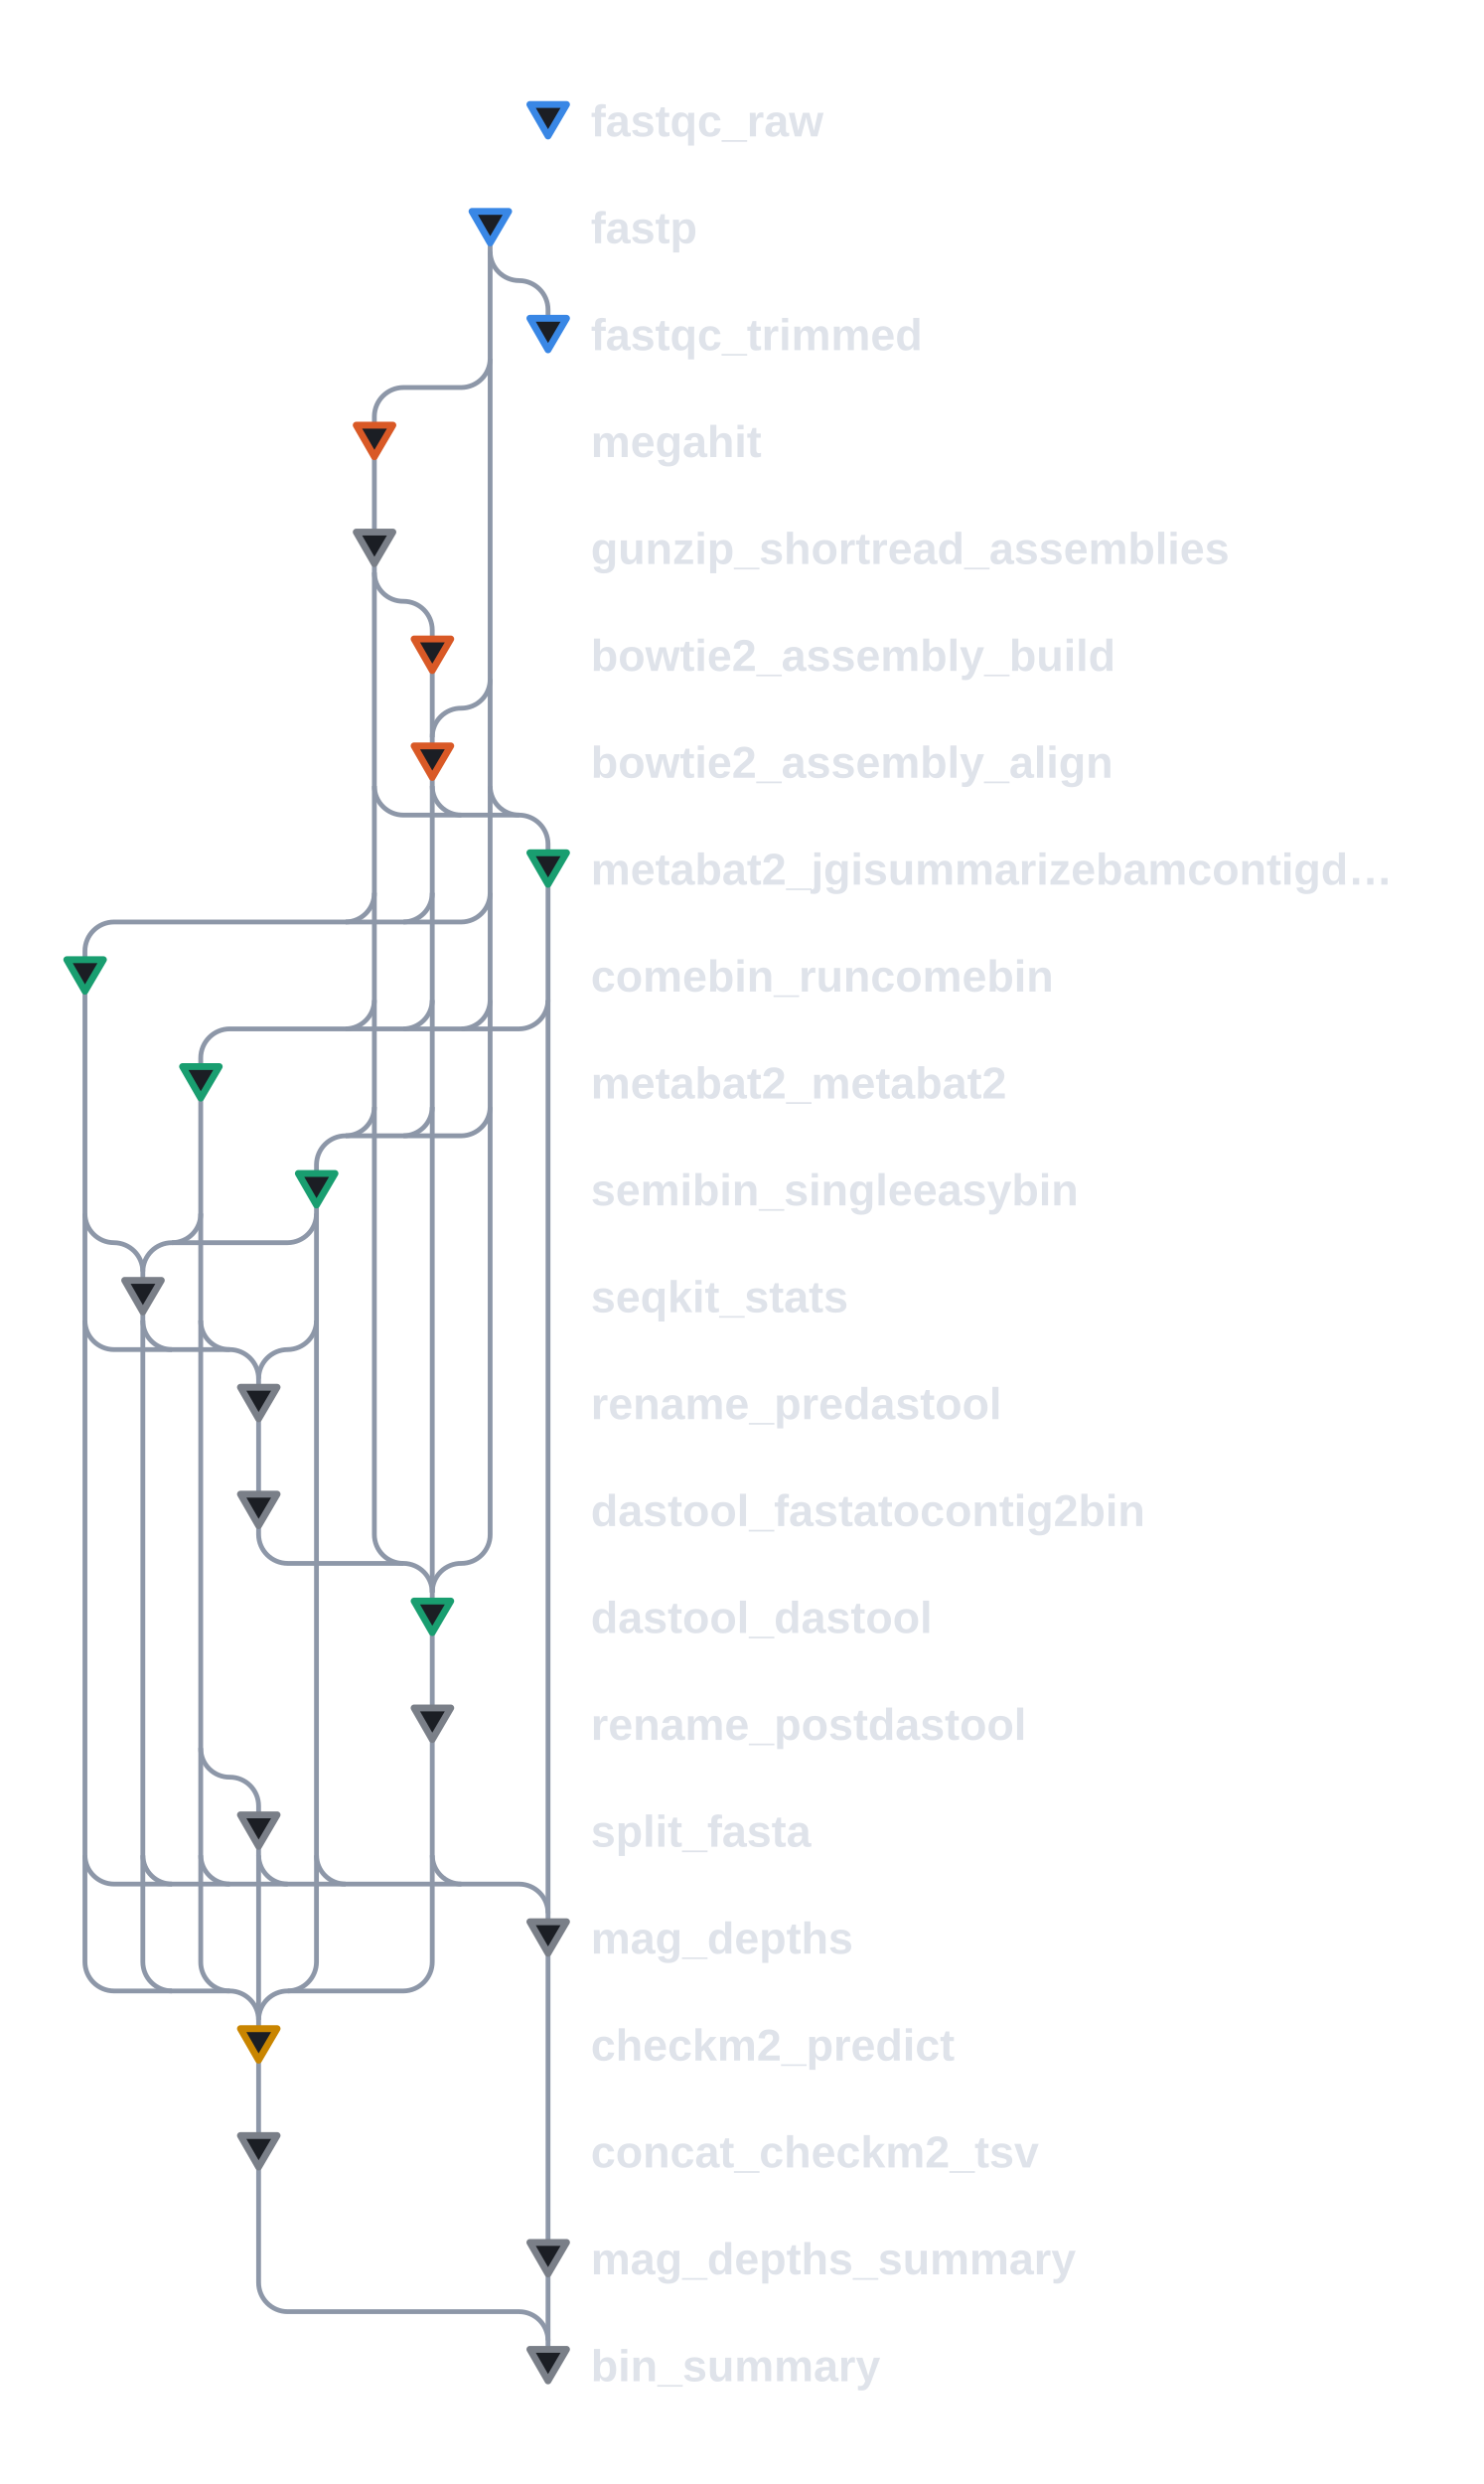
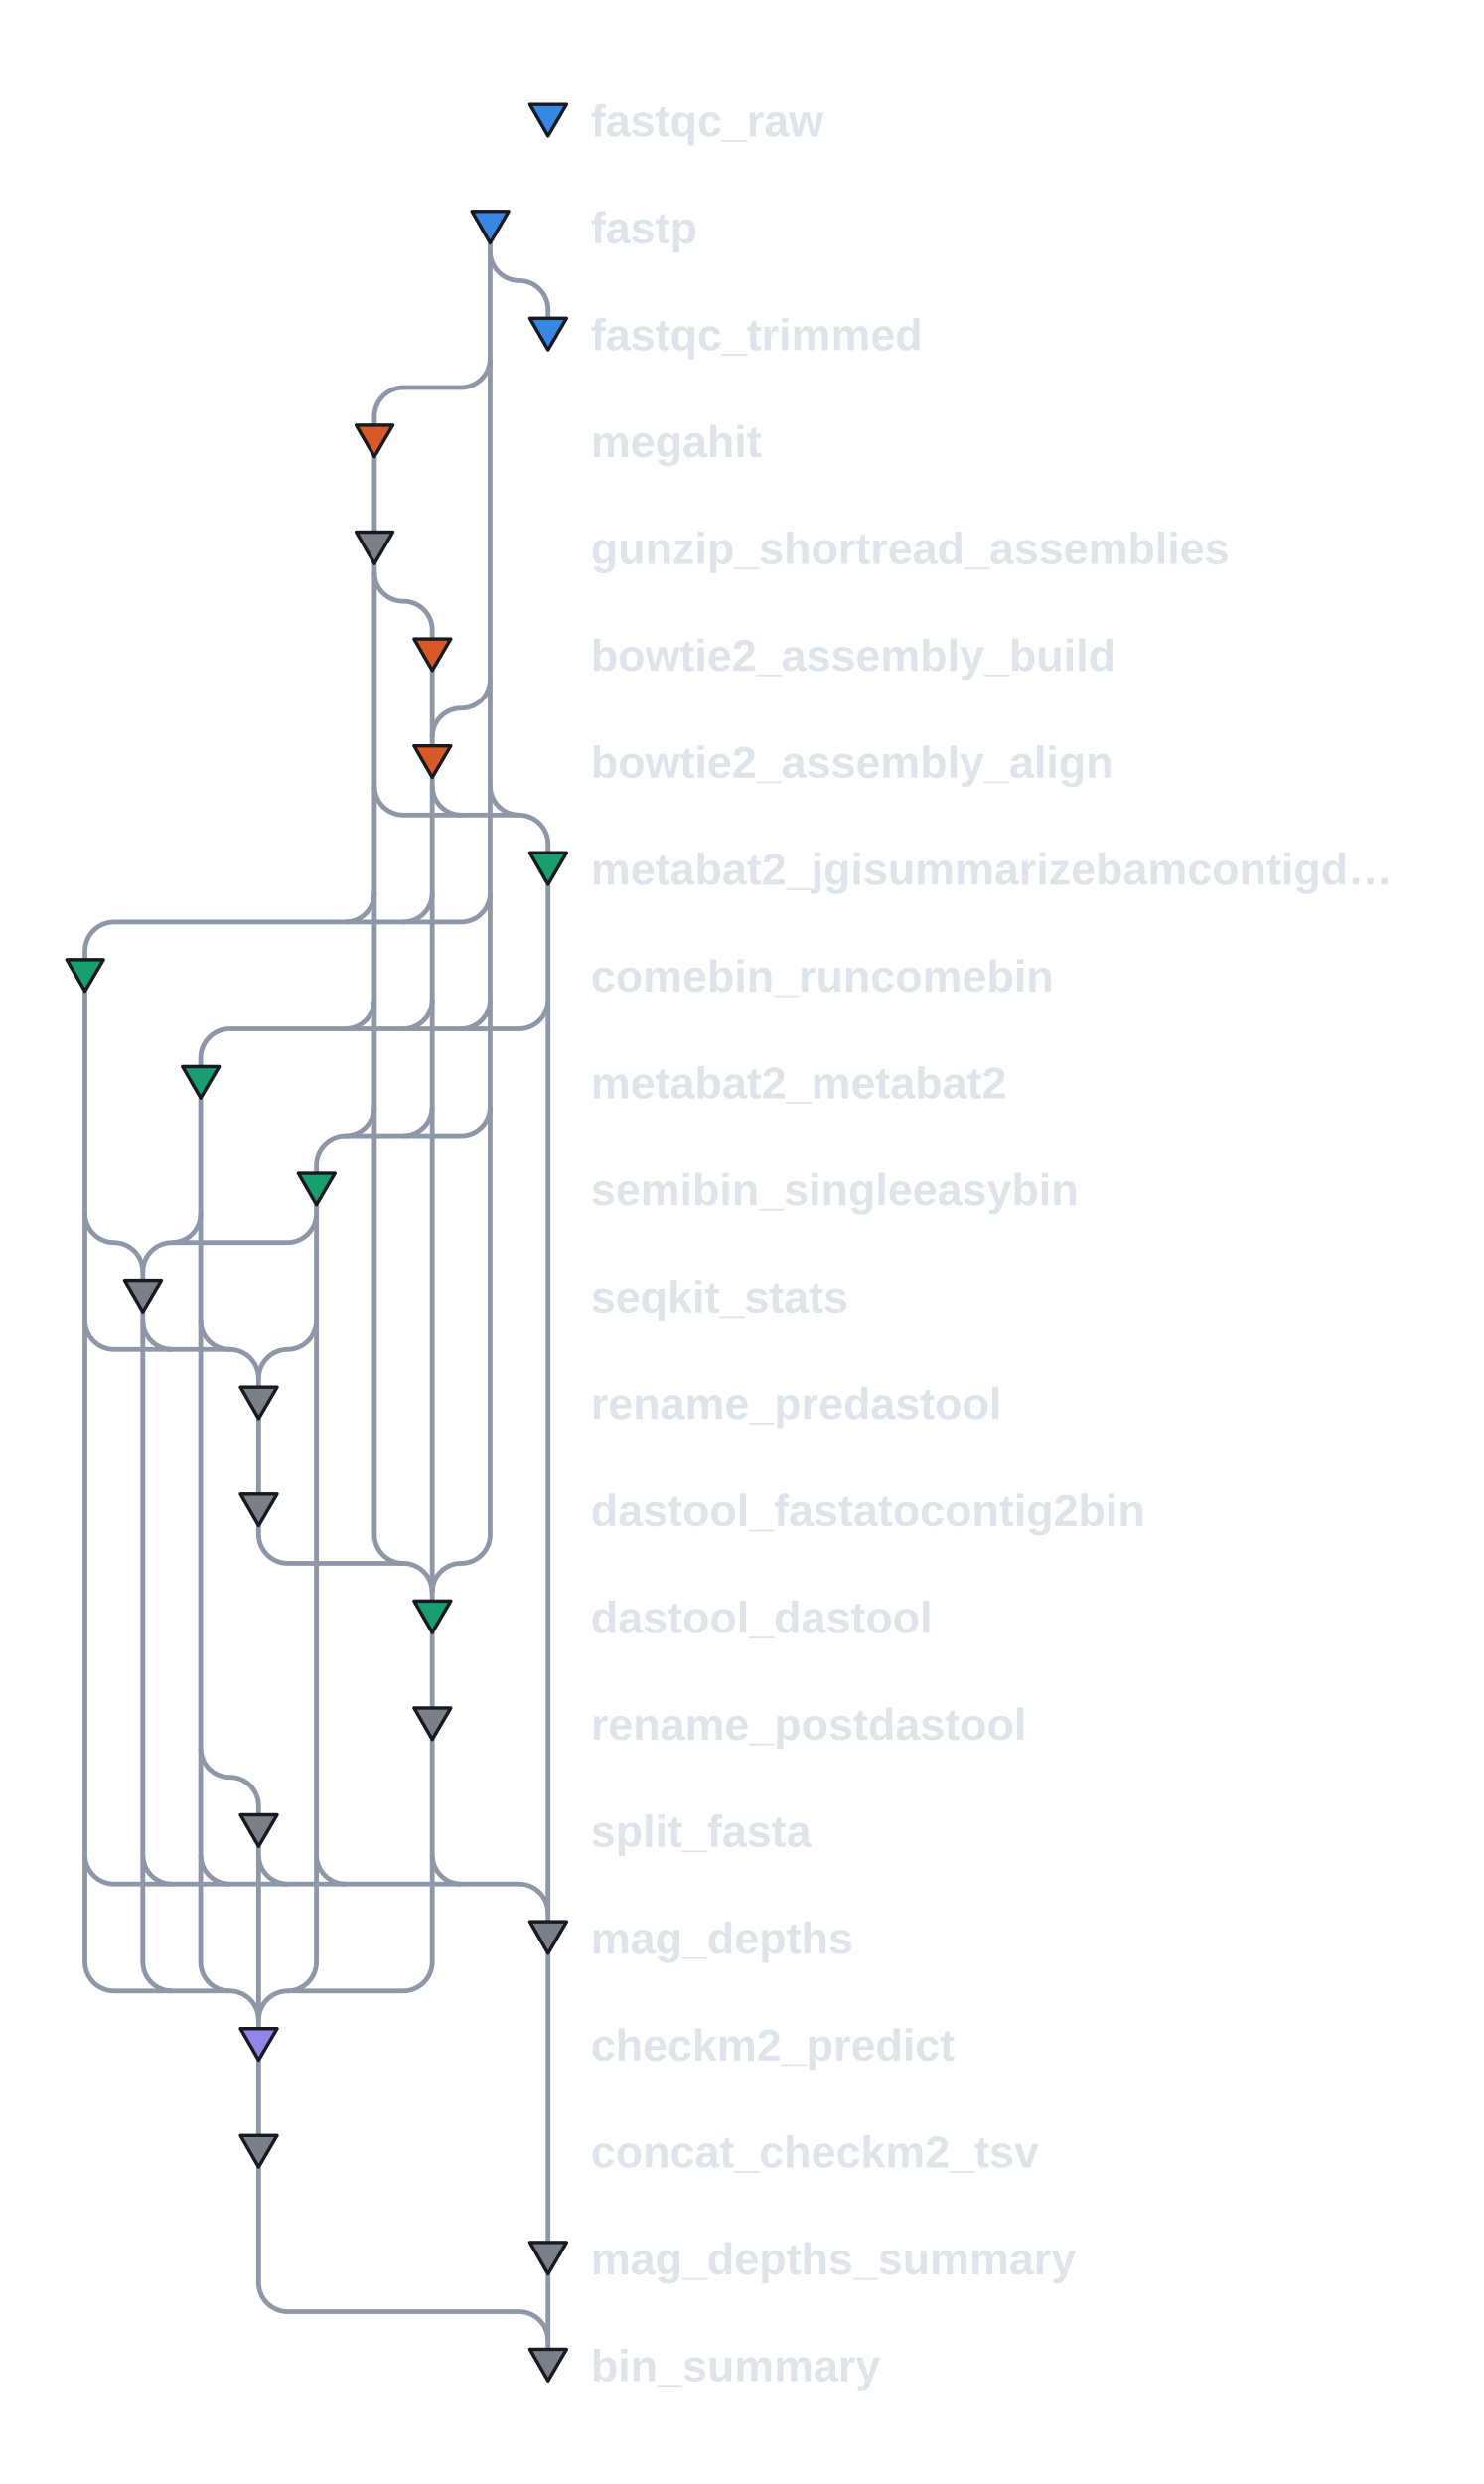
<svg xmlns="http://www.w3.org/2000/svg" width="433" height="725" viewBox="0 0 433 725">
  <g fill="none" stroke="#8D97A8" stroke-width="1.4" stroke-linejoin="round" stroke-linecap="butt">
    <path d="M 143.1,70.9 L 143.1,73.5 L 143.1,104.7 L 143.1,198.2 L 143.1,229.4 L 143.1,260.6 L 143.1,291.9 L 143.1,323.1 L 143.1,447.9 A 8.4,8.4 0 0 1 134.7,456.3 A 8.4,8.4 0 0 0 126.2,464.8" />
    <path d="M 160.0,92.9 L 160.0,90.3 A 8.5,8.5 0 0 0 151.6,81.9 A 8.5,8.5 0 0 1 143.1,73.5" />
    <path d="M 160.0,248.9 L 160.0,246.3 A 8.5,8.5 0 0 0 151.6,237.9 L 134.7,237.9 L 117.8,237.9 A 8.5,8.5 0 0 1 109.3,229.4" />
    <path d="M 160.0,258.1 L 160.0,291.9 L 160.0,558.4 L 160.0,560.9" />
    <path d="M 160.0,570.1 L 160.0,654.5" />
    <path d="M 160.0,663.7 L 160.0,683.1 L 160.0,685.7" />
    <path d="M 109.3,124.1 L 109.3,121.5 A 8.5,8.5 0 0 1 117.8,113.1 L 134.7,113.1 A 8.5,8.5 0 0 0 143.1,104.7" />
    <path d="M 109.3,133.3 L 109.3,155.3" />
    <path d="M 109.3,164.5 L 109.3,167.1 L 109.3,229.4 L 109.3,260.6 L 109.3,291.9 L 109.3,323.1 L 109.3,447.9 A 8.4,8.4 0 0 0 117.8,456.3" />
    <path d="M 126.2,186.5 L 126.2,183.9 A 8.4,8.4 0 0 0 117.8,175.5 A 8.4,8.4 0 0 1 109.3,167.1" />
    <path d="M 126.2,195.7 L 126.2,215.2 L 126.2,217.7" />
    <path d="M 126.2,226.9 L 126.2,229.4 L 126.2,260.6 L 126.2,291.9 L 126.2,323.1 L 126.2,464.8 L 126.2,467.3" />
    <path d="M 126.2,476.5 L 126.2,498.5" />
    <path d="M 126.2,507.7 L 126.2,541.5 L 126.2,572.6 A 8.5,8.5 0 0 1 117.8,581.1 L 84.0,581.1 A 8.5,8.5 0 0 0 75.5,589.5" />
    <path d="M 24.8,280.1 L 24.8,277.6 A 8.5,8.5 0 0 1 33.3,269.1 L 100.9,269.1 L 117.8,269.1 L 134.7,269.1 A 8.5,8.5 0 0 0 143.1,260.6" />
    <path d="M 24.8,289.3 L 24.8,354.2 L 24.8,385.4 L 24.8,541.5 L 24.8,572.6 A 8.5,8.5 0 0 0 33.3,581.1 L 50.2,581.1 L 67.1,581.1 A 8.5,8.5 0 0 1 75.5,589.5" />
    <path d="M 58.6,311.3 L 58.6,308.8 A 8.5,8.5 0 0 1 67.1,300.3 L 100.9,300.3 L 117.8,300.3 L 134.7,300.3 L 151.6,300.3 A 8.5,8.5 0 0 0 160.0,291.9" />
    <path d="M 58.6,320.5 L 58.6,354.2 L 58.6,385.4 L 58.6,510.2 L 58.6,541.5 L 58.6,572.6 A 8.4,8.4 0 0 0 67.1,581.1" />
    <path d="M 92.4,342.5 L 92.4,339.9 A 8.5,8.5 0 0 1 100.9,331.5 L 117.8,331.5 L 134.7,331.5 A 8.5,8.5 0 0 0 143.1,323.1" />
    <path d="M 92.4,351.7 L 92.4,354.2 L 92.4,385.4 L 92.4,541.5 L 92.4,572.6 A 8.5,8.5 0 0 1 84.0,581.1" />
    <path d="M 41.7,373.7 L 41.7,371.1 A 8.5,8.5 0 0 0 33.3,362.7 A 8.5,8.5 0 0 1 24.8,354.2" />
    <path d="M 41.7,382.9 L 41.7,385.4 L 41.7,541.5 L 41.7,572.6 A 8.5,8.5 0 0 0 50.2,581.1" />
    <path d="M 75.5,404.9 L 75.5,402.4 A 8.5,8.5 0 0 0 67.1,393.9 L 50.2,393.9 L 33.3,393.9 A 8.5,8.5 0 0 1 24.8,385.4" />
    <path d="M 75.5,414.1 L 75.5,436.1" />
    <path d="M 75.5,445.3 L 75.5,447.9 A 8.5,8.5 0 0 0 84.0,456.3 L 117.8,456.3 A 8.5,8.5 0 0 1 126.2,464.8" />
    <path d="M 75.5,529.7 L 75.5,527.1 A 8.4,8.4 0 0 0 67.1,518.7 A 8.4,8.4 0 0 1 58.6,510.2" />
    <path d="M 75.5,538.9 L 75.5,541.5 L 75.5,589.5 L 75.5,592.1" />
    <path d="M 75.5,601.3 L 75.5,623.3" />
    <path d="M 75.5,632.5 L 75.5,666.2 A 8.5,8.5 0 0 0 84.0,674.7 L 151.6,674.7 A 8.5,8.5 0 0 1 160.0,683.1" />
    <path d="M 143.1,198.2 A 8.4,8.4 0 0 1 134.7,206.7 A 8.4,8.4 0 0 0 126.2,215.2" />
    <path d="M 143.1,229.4 A 8.5,8.5 0 0 0 151.6,237.9" />
    <path d="M 143.1,291.9 A 8.5,8.5 0 0 1 134.7,300.3" />
    <path d="M 109.3,260.6 A 8.5,8.5 0 0 1 100.9,269.1" />
    <path d="M 109.3,291.9 A 8.5,8.5 0 0 1 100.9,300.3" />
    <path d="M 109.3,323.1 A 8.5,8.5 0 0 1 100.9,331.5" />
    <path d="M 126.2,229.4 A 8.5,8.5 0 0 0 134.7,237.9" />
    <path d="M 126.2,260.6 A 8.5,8.5 0 0 1 117.8,269.1" />
    <path d="M 126.2,291.9 A 8.5,8.5 0 0 1 117.8,300.3" />
    <path d="M 126.2,323.1 A 8.5,8.5 0 0 1 117.8,331.5" />
    <path d="M 24.8,541.5 A 8.5,8.5 0 0 0 33.3,549.9 L 50.2,549.9 L 67.1,549.9 L 84.0,549.9 L 100.9,549.9 L 134.7,549.9 L 151.6,549.9 A 8.5,8.5 0 0 1 160.0,558.4" />
    <path d="M 58.6,354.2 A 8.4,8.4 0 0 1 50.2,362.7" />
    <path d="M 41.7,371.1 A 8.5,8.5 0 0 1 50.2,362.7 L 84.0,362.7 A 8.5,8.5 0 0 0 92.4,354.2" />
    <path d="M 58.6,385.4 A 8.4,8.4 0 0 0 67.1,393.9" />
    <path d="M 58.6,541.5 A 8.5,8.5 0 0 0 67.1,549.9" />
    <path d="M 92.4,385.4 A 8.5,8.5 0 0 1 84.0,393.9 A 8.5,8.5 0 0 0 75.5,402.4" />
    <path d="M 92.4,541.5 A 8.5,8.5 0 0 0 100.9,549.9" />
    <path d="M 41.7,385.4 A 8.5,8.5 0 0 0 50.2,393.9" />
    <path d="M 41.7,541.5 A 8.5,8.5 0 0 0 50.2,549.9" />
    <path d="M 126.2,541.5 A 8.5,8.5 0 0 0 134.7,549.9" />
    <path d="M 75.5,541.5 A 8.5,8.5 0 0 0 84.0,549.9" />
  </g>
  <g>
-     <polygon points="154.7,30.5 165.4,30.5 160.0,39.7" fill="#1B1E24" stroke="#3987e5" stroke-width="2.0" stroke-linejoin="round" />
+     <polygon points="154.7,30.5 165.4,30.5 160.0,39.7" fill="#3987e5" stroke="#171b21" stroke-width="1.0" stroke-linejoin="round" />
    <text x="172.5" y="39.8" font-family="Arial" font-size="13" fill="#DFE3EA" font-weight="600" text-anchor="start">fastqc_raw</text>
  </g>
  <g>
-     <polygon points="137.8,61.7 148.5,61.7 143.1,70.9" fill="#1B1E24" stroke="#3987e5" stroke-width="2.0" stroke-linejoin="round" />
+     <polygon points="137.8,61.7 148.5,61.7 143.1,70.9" fill="#3987e5" stroke="#171b21" stroke-width="1.0" stroke-linejoin="round" />
    <text x="172.5" y="71.0" font-family="Arial" font-size="13" fill="#DFE3EA" font-weight="600" text-anchor="start">fastp</text>
  </g>
  <g>
-     <polygon points="154.7,92.9 165.4,92.9 160.0,102.1" fill="#1B1E24" stroke="#3987e5" stroke-width="2.0" stroke-linejoin="round" />
+     <polygon points="154.7,92.9 165.4,92.9 160.0,102.1" fill="#3987e5" stroke="#171b21" stroke-width="1.0" stroke-linejoin="round" />
    <text x="172.5" y="102.2" font-family="Arial" font-size="13" fill="#DFE3EA" font-weight="600" text-anchor="start">fastqc_trimmed</text>
  </g>
  <g>
-     <polygon points="104.0,124.1 114.7,124.1 109.3,133.3" fill="#1B1E24" stroke="#d95926" stroke-width="2.0" stroke-linejoin="round" />
+     <polygon points="104.0,124.1 114.7,124.1 109.3,133.3" fill="#d95926" stroke="#171b21" stroke-width="1.0" stroke-linejoin="round" />
    <text x="172.5" y="133.4" font-family="Arial" font-size="13" fill="#DFE3EA" font-weight="600" text-anchor="start">megahit</text>
  </g>
  <g>
-     <polygon points="104.0,155.3 114.7,155.3 109.3,164.5" fill="#1B1E24" stroke="#7a7f88" stroke-width="2.0" stroke-linejoin="round" />
+     <polygon points="104.0,155.3 114.7,155.3 109.3,164.5" fill="#7a7f88" stroke="#171b21" stroke-width="1.0" stroke-linejoin="round" />
    <text x="172.5" y="164.6" font-family="Arial" font-size="13" fill="#DFE3EA" font-weight="600" text-anchor="start">gunzip_shortread_assemblies</text>
  </g>
  <g>
-     <polygon points="120.9,186.5 131.6,186.5 126.2,195.7" fill="#1B1E24" stroke="#d95926" stroke-width="2.0" stroke-linejoin="round" />
+     <polygon points="120.9,186.5 131.6,186.5 126.2,195.7" fill="#d95926" stroke="#171b21" stroke-width="1.0" stroke-linejoin="round" />
    <text x="172.5" y="195.8" font-family="Arial" font-size="13" fill="#DFE3EA" font-weight="600" text-anchor="start">bowtie2_assembly_build</text>
  </g>
  <g>
-     <polygon points="120.9,217.7 131.6,217.7 126.2,226.9" fill="#1B1E24" stroke="#d95926" stroke-width="2.0" stroke-linejoin="round" />
+     <polygon points="120.9,217.7 131.6,217.7 126.2,226.9" fill="#d95926" stroke="#171b21" stroke-width="1.0" stroke-linejoin="round" />
    <text x="172.5" y="227.0" font-family="Arial" font-size="13" fill="#DFE3EA" font-weight="600" text-anchor="start">bowtie2_assembly_align</text>
  </g>
  <g>
-     <polygon points="154.7,248.9 165.4,248.9 160.0,258.1" fill="#1B1E24" stroke="#199e70" stroke-width="2.0" stroke-linejoin="round" />
+     <polygon points="154.7,248.9 165.4,248.9 160.0,258.1" fill="#199e70" stroke="#171b21" stroke-width="1.0" stroke-linejoin="round" />
    <text x="172.5" y="258.2" font-family="Arial" font-size="13" fill="#DFE3EA" font-weight="600" text-anchor="start">metabat2_jgisummarizebamcontigd…</text>
  </g>
  <g>
-     <polygon points="19.5,280.1 30.2,280.1 24.8,289.3" fill="#1B1E24" stroke="#199e70" stroke-width="2.0" stroke-linejoin="round" />
+     <polygon points="19.5,280.1 30.2,280.1 24.8,289.3" fill="#199e70" stroke="#171b21" stroke-width="1.0" stroke-linejoin="round" />
    <text x="172.5" y="289.4" font-family="Arial" font-size="13" fill="#DFE3EA" font-weight="600" text-anchor="start">comebin_runcomebin</text>
  </g>
  <g>
-     <polygon points="53.3,311.3 64.0,311.3 58.6,320.5" fill="#1B1E24" stroke="#199e70" stroke-width="2.0" stroke-linejoin="round" />
+     <polygon points="53.3,311.3 64.0,311.3 58.6,320.5" fill="#199e70" stroke="#171b21" stroke-width="1.0" stroke-linejoin="round" />
    <text x="172.5" y="320.6" font-family="Arial" font-size="13" fill="#DFE3EA" font-weight="600" text-anchor="start">metabat2_metabat2</text>
  </g>
  <g>
-     <polygon points="87.1,342.5 97.8,342.5 92.4,351.7" fill="#1B1E24" stroke="#199e70" stroke-width="2.0" stroke-linejoin="round" />
+     <polygon points="87.1,342.5 97.8,342.5 92.4,351.7" fill="#199e70" stroke="#171b21" stroke-width="1.0" stroke-linejoin="round" />
    <text x="172.5" y="351.8" font-family="Arial" font-size="13" fill="#DFE3EA" font-weight="600" text-anchor="start">semibin_singleeasybin</text>
  </g>
  <g>
-     <polygon points="36.4,373.7 47.1,373.7 41.7,382.9" fill="#1B1E24" stroke="#7a7f88" stroke-width="2.0" stroke-linejoin="round" />
+     <polygon points="36.4,373.7 47.1,373.7 41.7,382.9" fill="#7a7f88" stroke="#171b21" stroke-width="1.0" stroke-linejoin="round" />
    <text x="172.5" y="383.0" font-family="Arial" font-size="13" fill="#DFE3EA" font-weight="600" text-anchor="start">seqkit_stats</text>
  </g>
  <g>
-     <polygon points="70.2,404.9 80.9,404.9 75.5,414.1" fill="#1B1E24" stroke="#7a7f88" stroke-width="2.0" stroke-linejoin="round" />
+     <polygon points="70.2,404.9 80.9,404.9 75.5,414.1" fill="#7a7f88" stroke="#171b21" stroke-width="1.0" stroke-linejoin="round" />
    <text x="172.5" y="414.2" font-family="Arial" font-size="13" fill="#DFE3EA" font-weight="600" text-anchor="start">rename_predastool</text>
  </g>
  <g>
-     <polygon points="70.2,436.1 80.9,436.1 75.5,445.3" fill="#1B1E24" stroke="#7a7f88" stroke-width="2.0" stroke-linejoin="round" />
+     <polygon points="70.2,436.1 80.9,436.1 75.5,445.3" fill="#7a7f88" stroke="#171b21" stroke-width="1.0" stroke-linejoin="round" />
    <text x="172.5" y="445.4" font-family="Arial" font-size="13" fill="#DFE3EA" font-weight="600" text-anchor="start">dastool_fastatocontig2bin</text>
  </g>
  <g>
-     <polygon points="120.9,467.3 131.6,467.3 126.2,476.5" fill="#1B1E24" stroke="#199e70" stroke-width="2.0" stroke-linejoin="round" />
+     <polygon points="120.9,467.3 131.6,467.3 126.2,476.5" fill="#199e70" stroke="#171b21" stroke-width="1.0" stroke-linejoin="round" />
    <text x="172.5" y="476.6" font-family="Arial" font-size="13" fill="#DFE3EA" font-weight="600" text-anchor="start">dastool_dastool</text>
  </g>
  <g>
-     <polygon points="120.9,498.5 131.6,498.5 126.2,507.7" fill="#1B1E24" stroke="#7a7f88" stroke-width="2.0" stroke-linejoin="round" />
+     <polygon points="120.9,498.5 131.6,498.5 126.2,507.7" fill="#7a7f88" stroke="#171b21" stroke-width="1.0" stroke-linejoin="round" />
    <text x="172.5" y="507.8" font-family="Arial" font-size="13" fill="#DFE3EA" font-weight="600" text-anchor="start">rename_postdastool</text>
  </g>
  <g>
-     <polygon points="70.2,529.7 80.9,529.7 75.5,538.9" fill="#1B1E24" stroke="#7a7f88" stroke-width="2.0" stroke-linejoin="round" />
+     <polygon points="70.2,529.7 80.9,529.7 75.5,538.9" fill="#7a7f88" stroke="#171b21" stroke-width="1.0" stroke-linejoin="round" />
    <text x="172.5" y="539.0" font-family="Arial" font-size="13" fill="#DFE3EA" font-weight="600" text-anchor="start">split_fasta</text>
  </g>
  <g>
-     <polygon points="154.7,560.9 165.4,560.9 160.0,570.1" fill="#1B1E24" stroke="#7a7f88" stroke-width="2.0" stroke-linejoin="round" />
+     <polygon points="154.7,560.9 165.4,560.9 160.0,570.1" fill="#7a7f88" stroke="#171b21" stroke-width="1.0" stroke-linejoin="round" />
    <text x="172.5" y="570.2" font-family="Arial" font-size="13" fill="#DFE3EA" font-weight="600" text-anchor="start">mag_depths</text>
  </g>
  <g>
-     <polygon points="70.2,592.1 80.9,592.1 75.5,601.3" fill="#1B1E24" stroke="#c98500" stroke-width="2.0" stroke-linejoin="round" />
+     <polygon points="70.2,592.1 80.9,592.1 75.5,601.3" fill="#9085e9" stroke="#171b21" stroke-width="1.0" stroke-linejoin="round" />
    <text x="172.5" y="601.4" font-family="Arial" font-size="13" fill="#DFE3EA" font-weight="600" text-anchor="start">checkm2_predict</text>
  </g>
  <g>
-     <polygon points="70.2,623.3 80.9,623.3 75.5,632.5" fill="#1B1E24" stroke="#7a7f88" stroke-width="2.0" stroke-linejoin="round" />
+     <polygon points="70.2,623.3 80.9,623.3 75.5,632.5" fill="#7a7f88" stroke="#171b21" stroke-width="1.0" stroke-linejoin="round" />
    <text x="172.5" y="632.6" font-family="Arial" font-size="13" fill="#DFE3EA" font-weight="600" text-anchor="start">concat_checkm2_tsv</text>
  </g>
  <g>
-     <polygon points="154.7,654.5 165.4,654.5 160.0,663.7" fill="#1B1E24" stroke="#7a7f88" stroke-width="2.0" stroke-linejoin="round" />
+     <polygon points="154.7,654.5 165.4,654.5 160.0,663.7" fill="#7a7f88" stroke="#171b21" stroke-width="1.0" stroke-linejoin="round" />
    <text x="172.5" y="663.8" font-family="Arial" font-size="13" fill="#DFE3EA" font-weight="600" text-anchor="start">mag_depths_summary</text>
  </g>
  <g>
-     <polygon points="154.7,685.7 165.4,685.7 160.0,694.9" fill="#1B1E24" stroke="#7a7f88" stroke-width="2.0" stroke-linejoin="round" />
+     <polygon points="154.7,685.7 165.4,685.7 160.0,694.9" fill="#7a7f88" stroke="#171b21" stroke-width="1.0" stroke-linejoin="round" />
    <text x="172.5" y="695.0" font-family="Arial" font-size="13" fill="#DFE3EA" font-weight="600" text-anchor="start">bin_summary</text>
  </g>
</svg>
